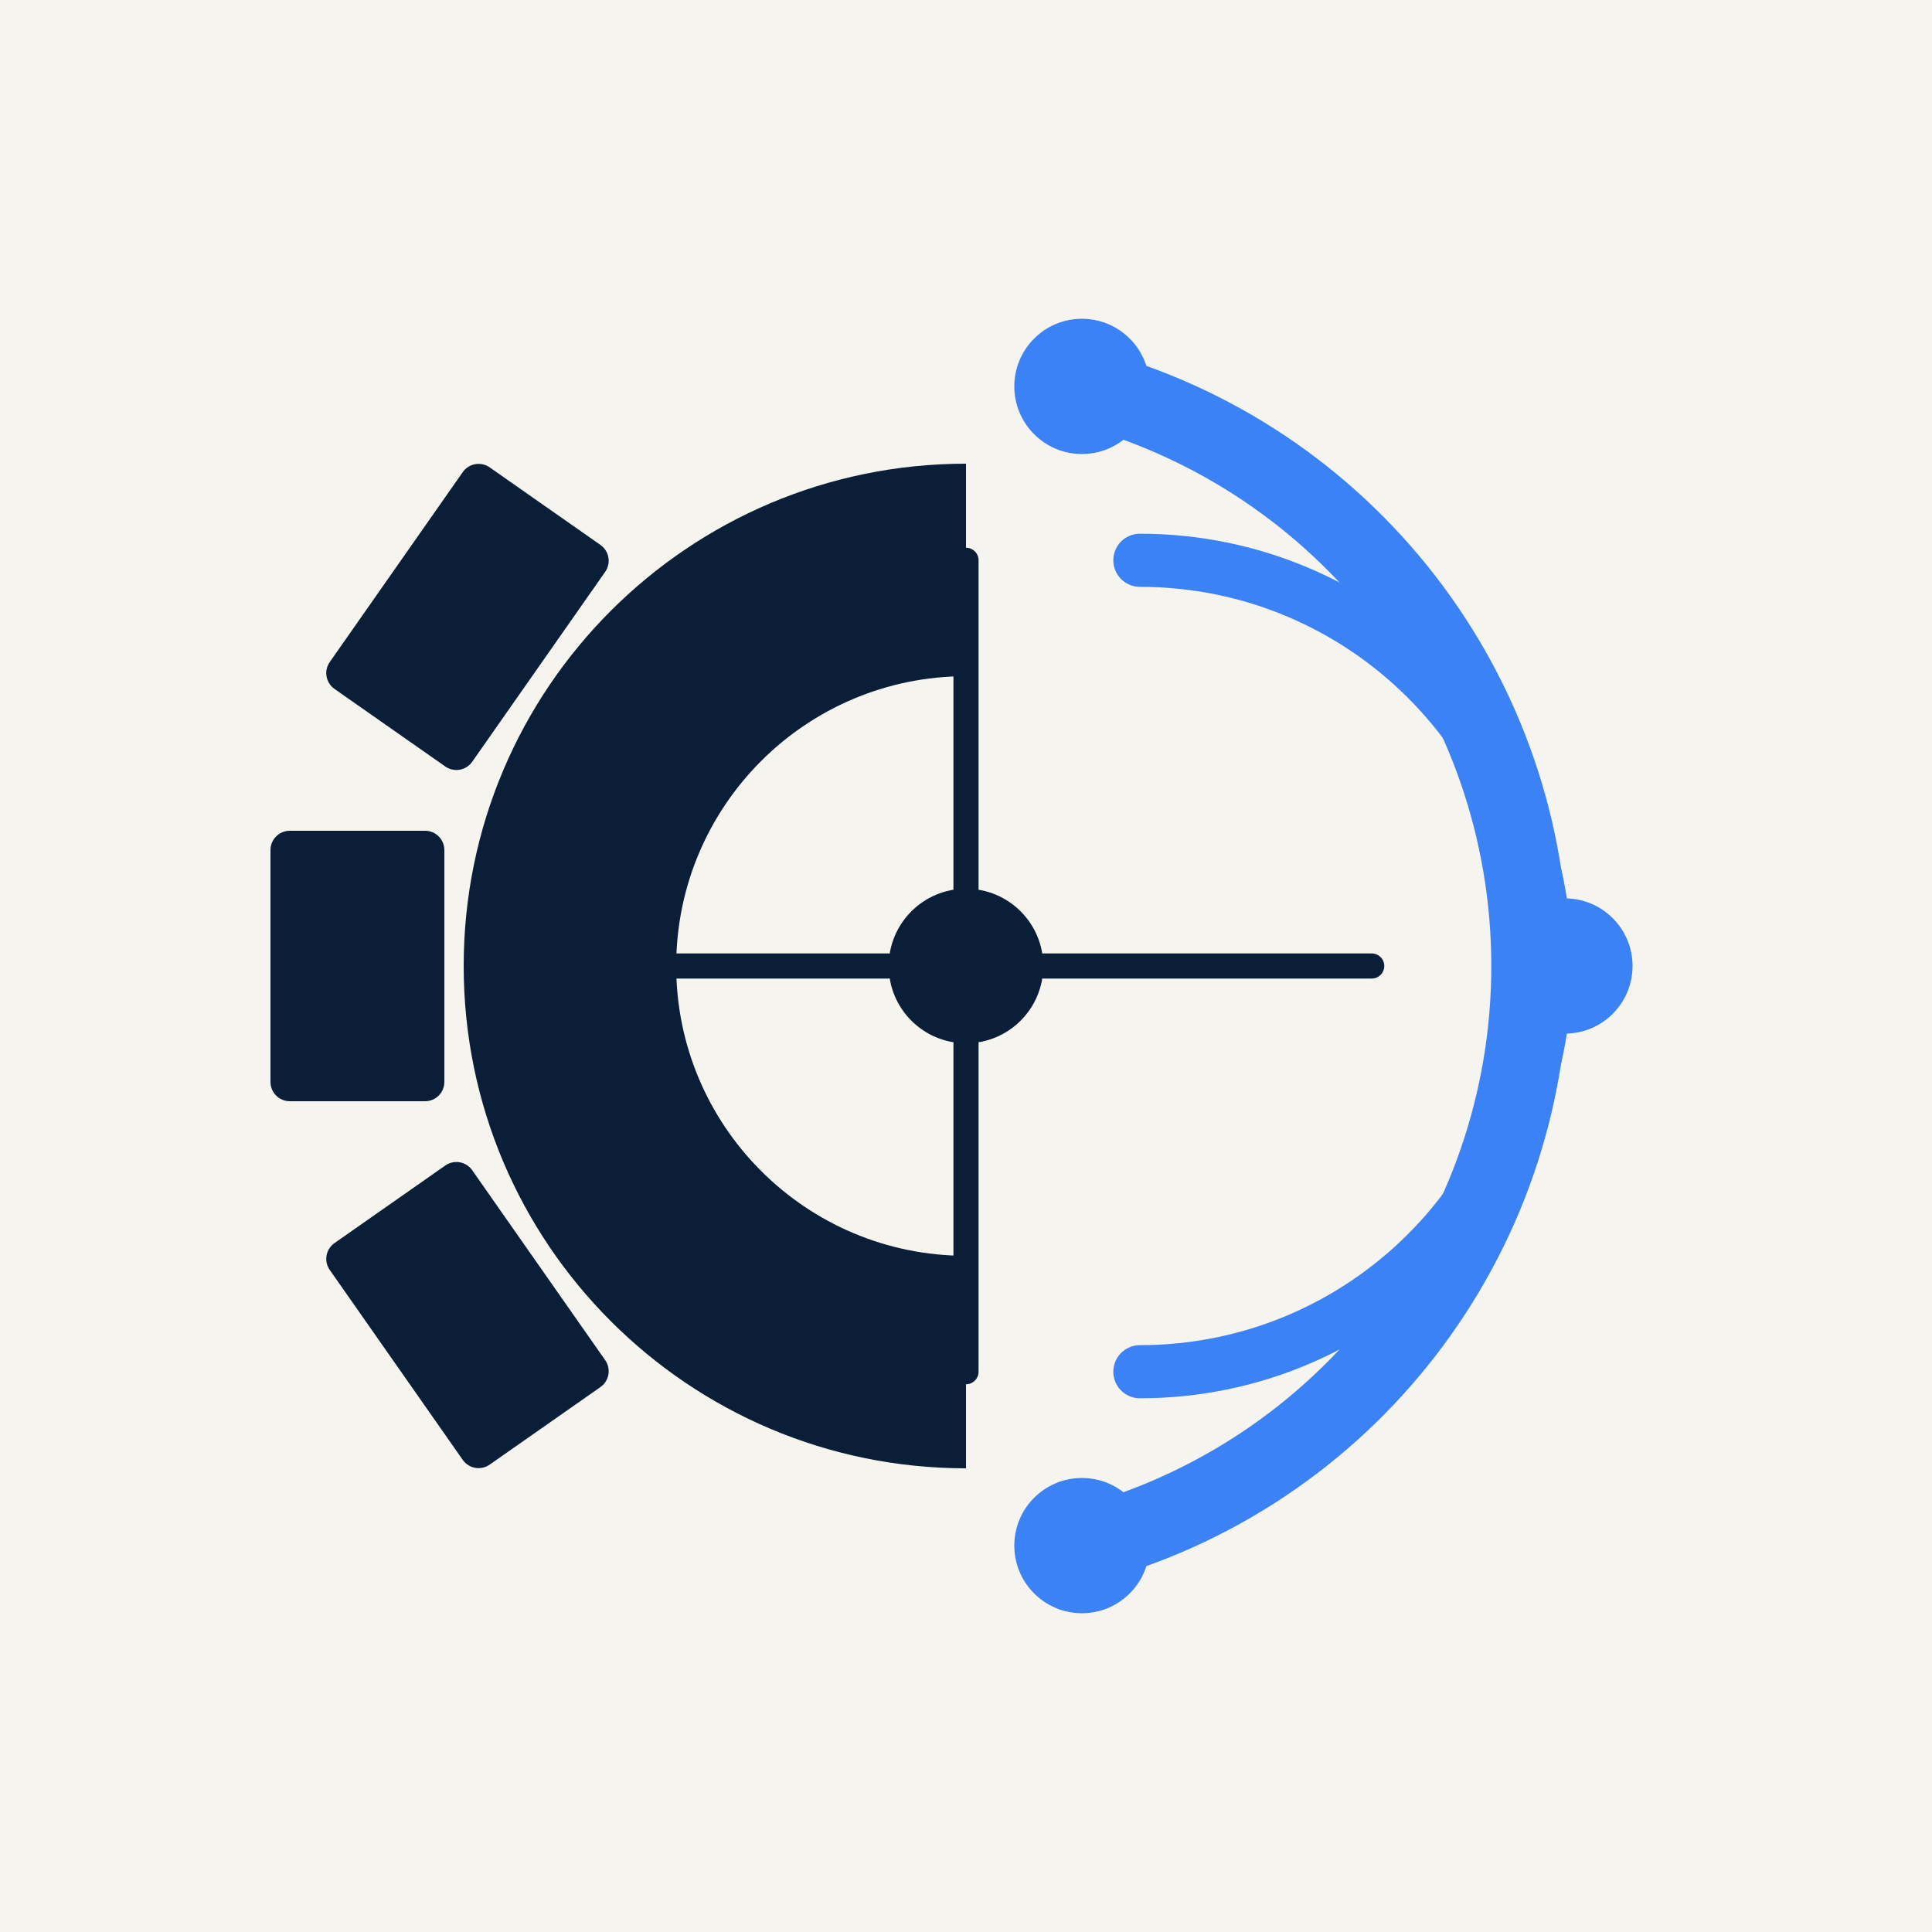
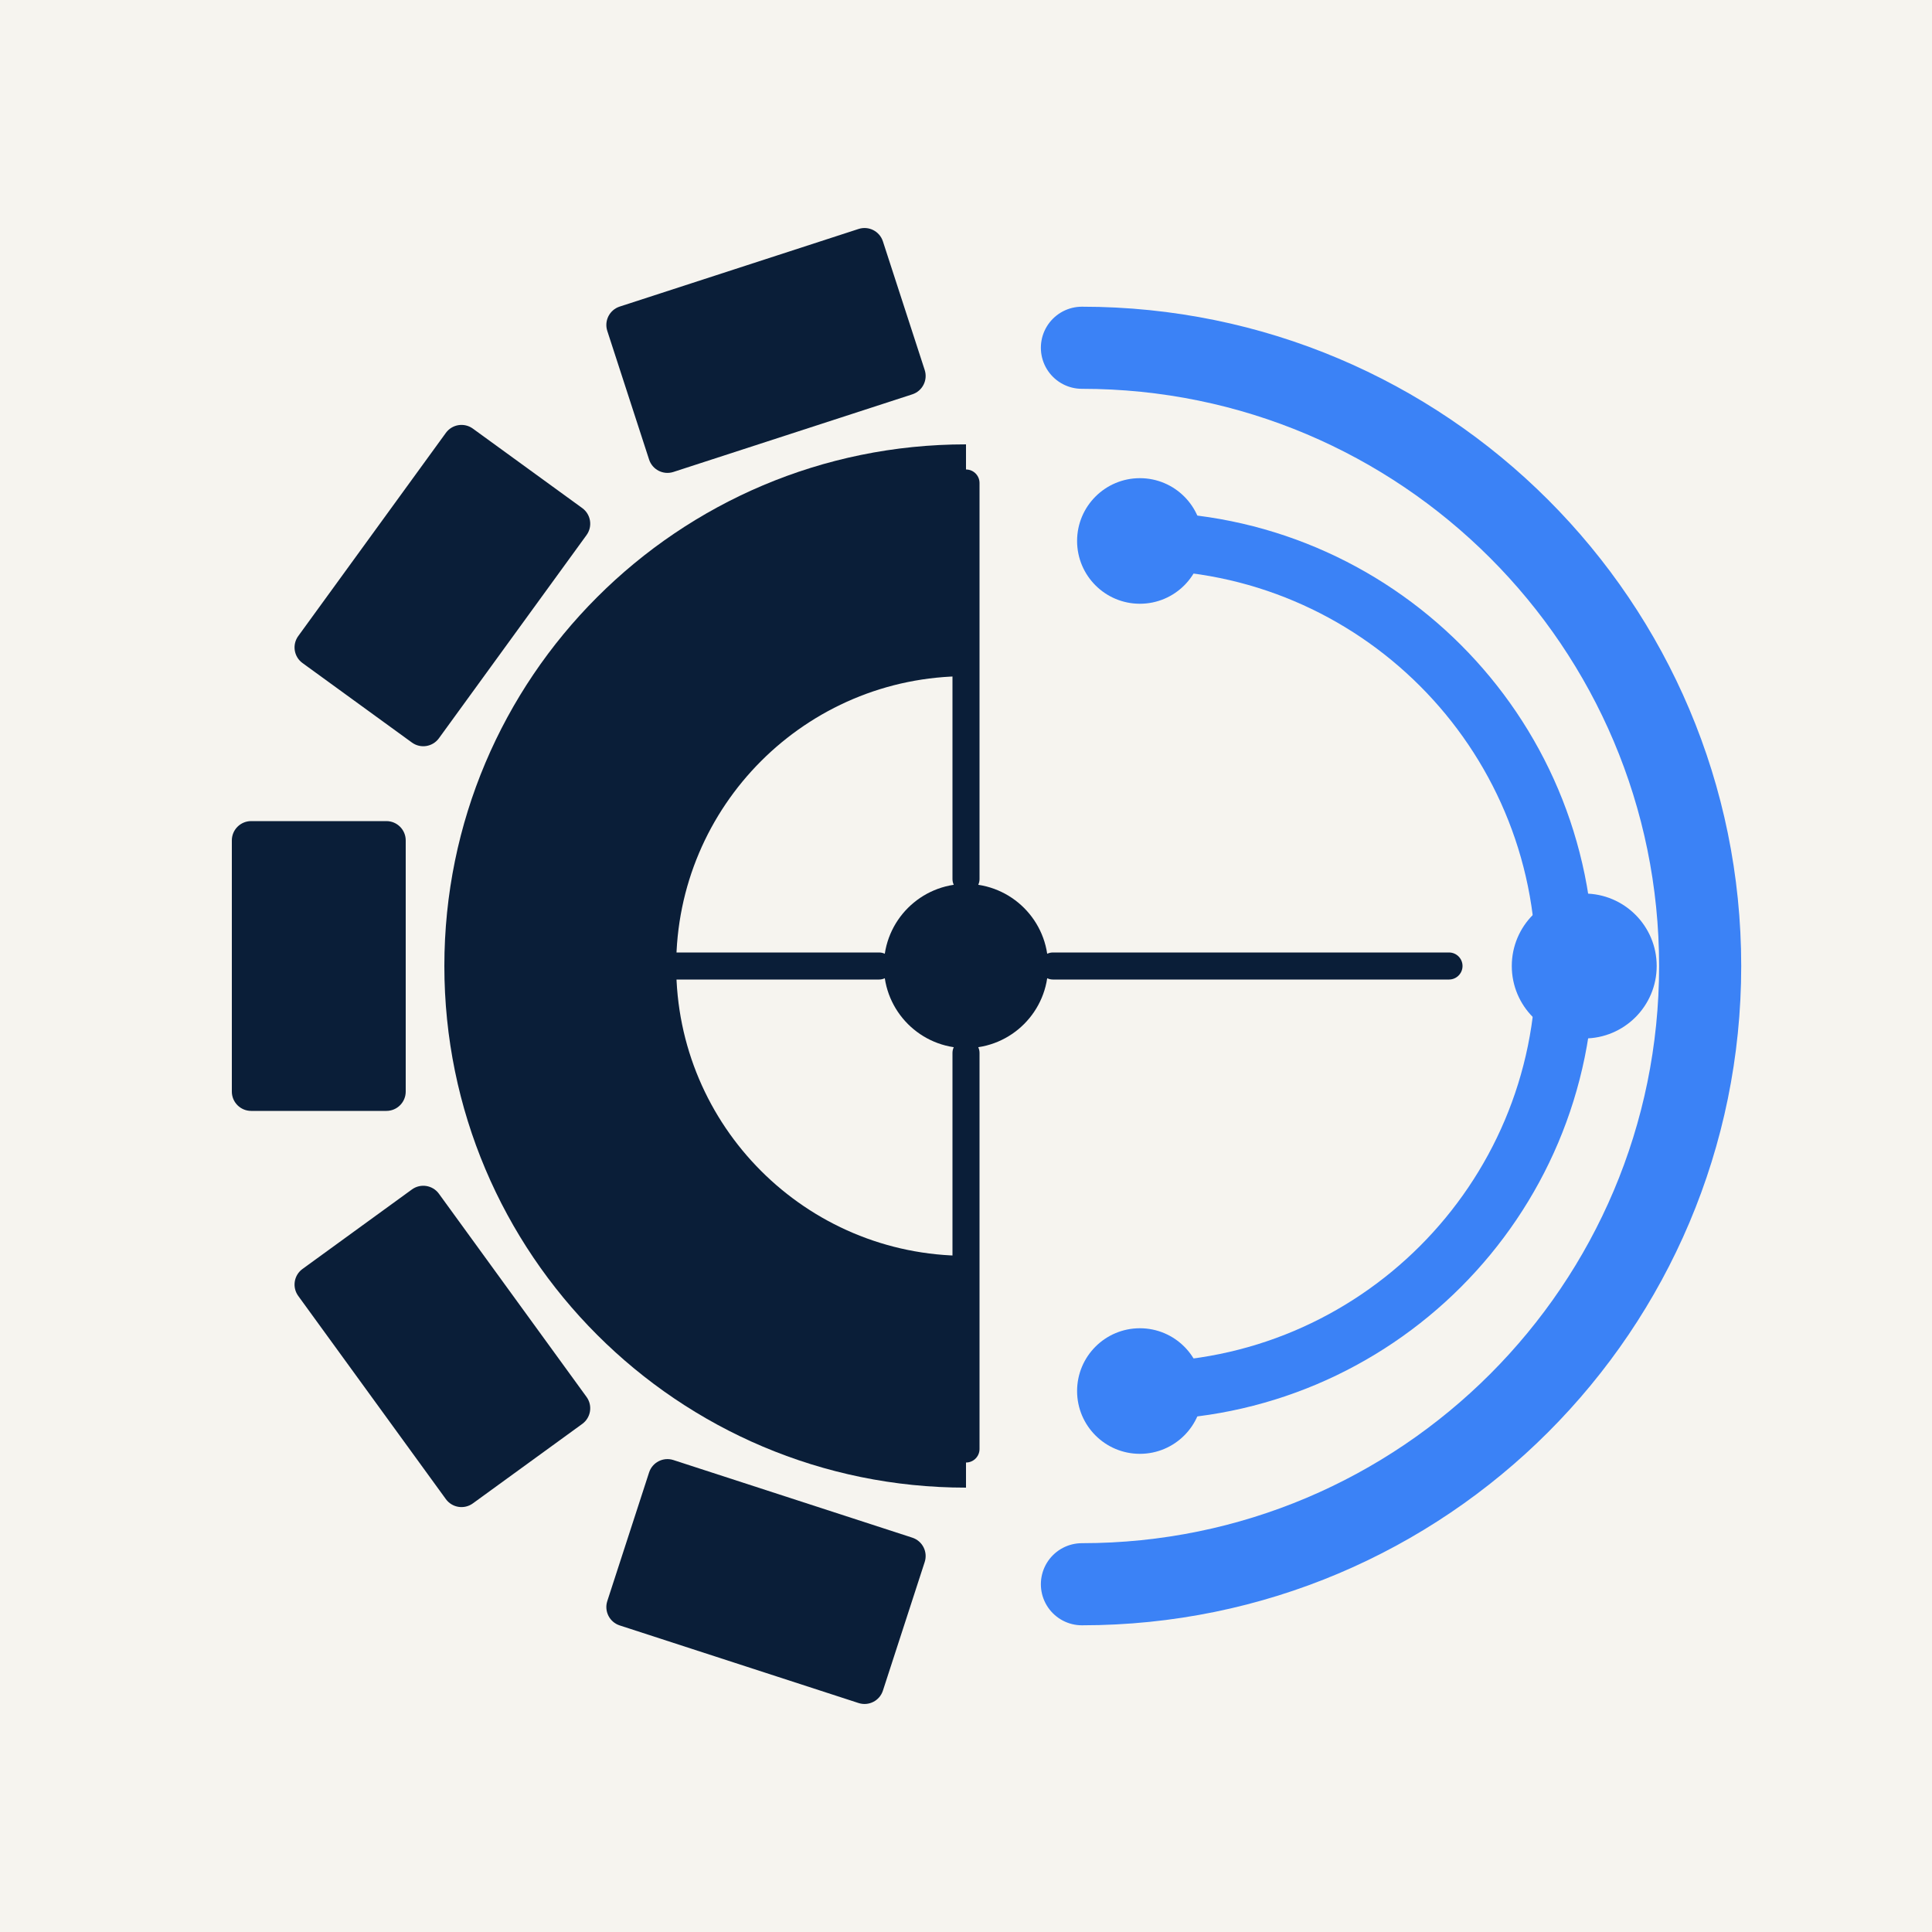
<svg xmlns="http://www.w3.org/2000/svg" viewBox="0 0 200 200" fill="none" role="img" aria-label="ROHLAX logo">
  <rect width="200" height="200" fill="#F6F4EF" />
  <g clip-path="url(#L)">
-     <circle cx="100" cy="100" r="52" fill="#0A1E38" />
+     <circle cx="100" cy="100" r="54" fill="#0A1E38" />
    <circle cx="100" cy="100" r="30" fill="#F6F4EF" />
    <g fill="#0A1E38">
-       <g transform="rotate(-55 100 100)">
-         <rect x="86" y="28" width="28" height="18" rx="2" />
+       <g transform="rotate(-18 100 100)">
+         <rect x="85" y="24" width="30" height="18" rx="2" />
      </g>
-       <rect x="28" y="86" width="18" height="28" rx="2" />
-       <g transform="rotate(55 100 100)">
-         <rect x="86" y="154" width="28" height="18" rx="2" />
+       <g transform="rotate(-54 100 100)">
+         <rect x="85" y="24" width="30" height="18" rx="2" />
+       </g>
+       <g transform="rotate(-90 100 100)">
+         <rect x="85" y="24" width="30" height="18" rx="2" />
+       </g>
+       <g transform="rotate(-126 100 100)">
+         <rect x="85" y="24" width="30" height="18" rx="2" />
+       </g>
+       <g transform="rotate(-162 100 100)">
+         <rect x="85" y="24" width="30" height="18" rx="2" />
      </g>
    </g>
  </g>
-   <path d="M112 40 A62 62 0 0 1 112 160" stroke="#3B82F6" stroke-width="8" stroke-linecap="round" fill="none" />
-   <path d="M118 58 A42 42 0 0 1 118 142" stroke="#3B82F6" stroke-width="5.5" stroke-linecap="round" fill="none" />
-   <circle cx="112" cy="40" r="7" fill="#3B82F6" />
-   <circle cx="112" cy="160" r="7" fill="#3B82F6" />
-   <circle cx="162" cy="100" r="7" fill="#3B82F6" />
-   <circle cx="100" cy="100" r="8" fill="#0A1E38" />
-   <path d="M100 58v34M100 108v34M58 100h34M108 100h34" stroke="#0A1E38" stroke-width="2.6" stroke-linecap="round" />
+   <path d="M112 36 A64 64 0 0 1 112 164" stroke="#3B82F6" stroke-width="8.5" stroke-linecap="round" fill="none" />
+   <path d="M118 56 A42 42 0 0 1 118 144" stroke="#3B82F6" stroke-width="6" stroke-linecap="round" fill="none" />
+   <circle cx="164" cy="100" r="7.5" fill="#3B82F6" />
+   <circle cx="118" cy="56" r="6.5" fill="#3B82F6" />
+   <circle cx="118" cy="144" r="6.5" fill="#3B82F6" />
+   <circle cx="100" cy="100" r="8.5" fill="#0A1E38" />
+   <path d="M100 50v41M100 109v41M50 100h41M109 100h41" stroke="#0A1E38" stroke-width="2.8" stroke-linecap="round" />
  <defs>
    <clipPath id="L">
      <rect width="100" height="200" />
    </clipPath>
  </defs>
</svg>
